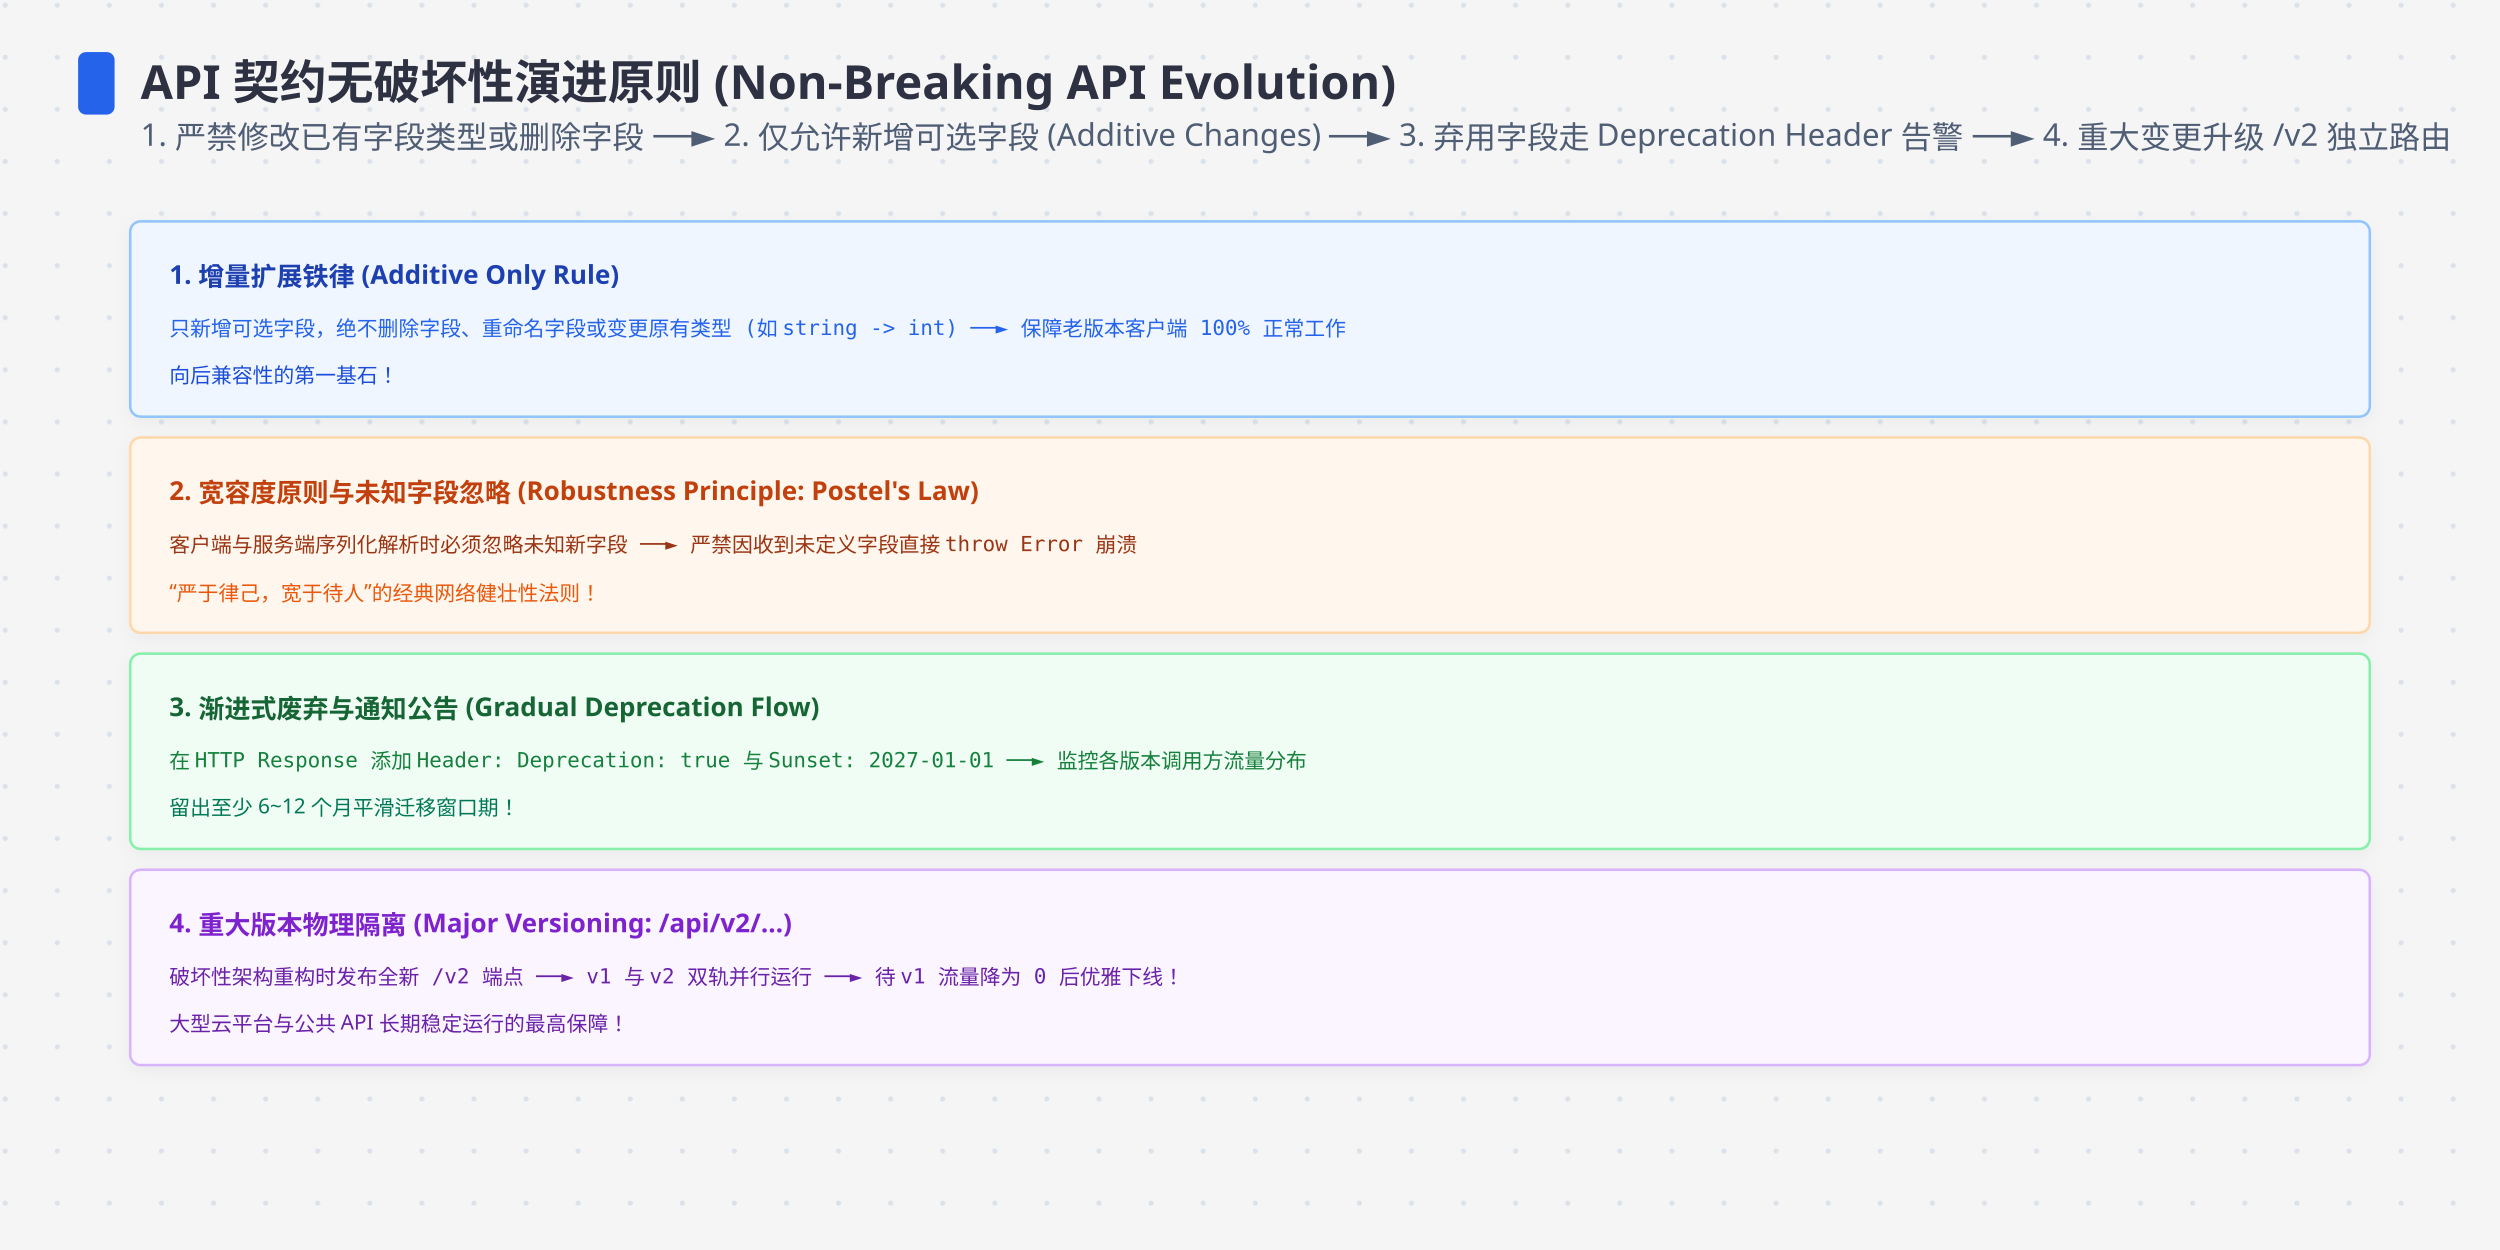
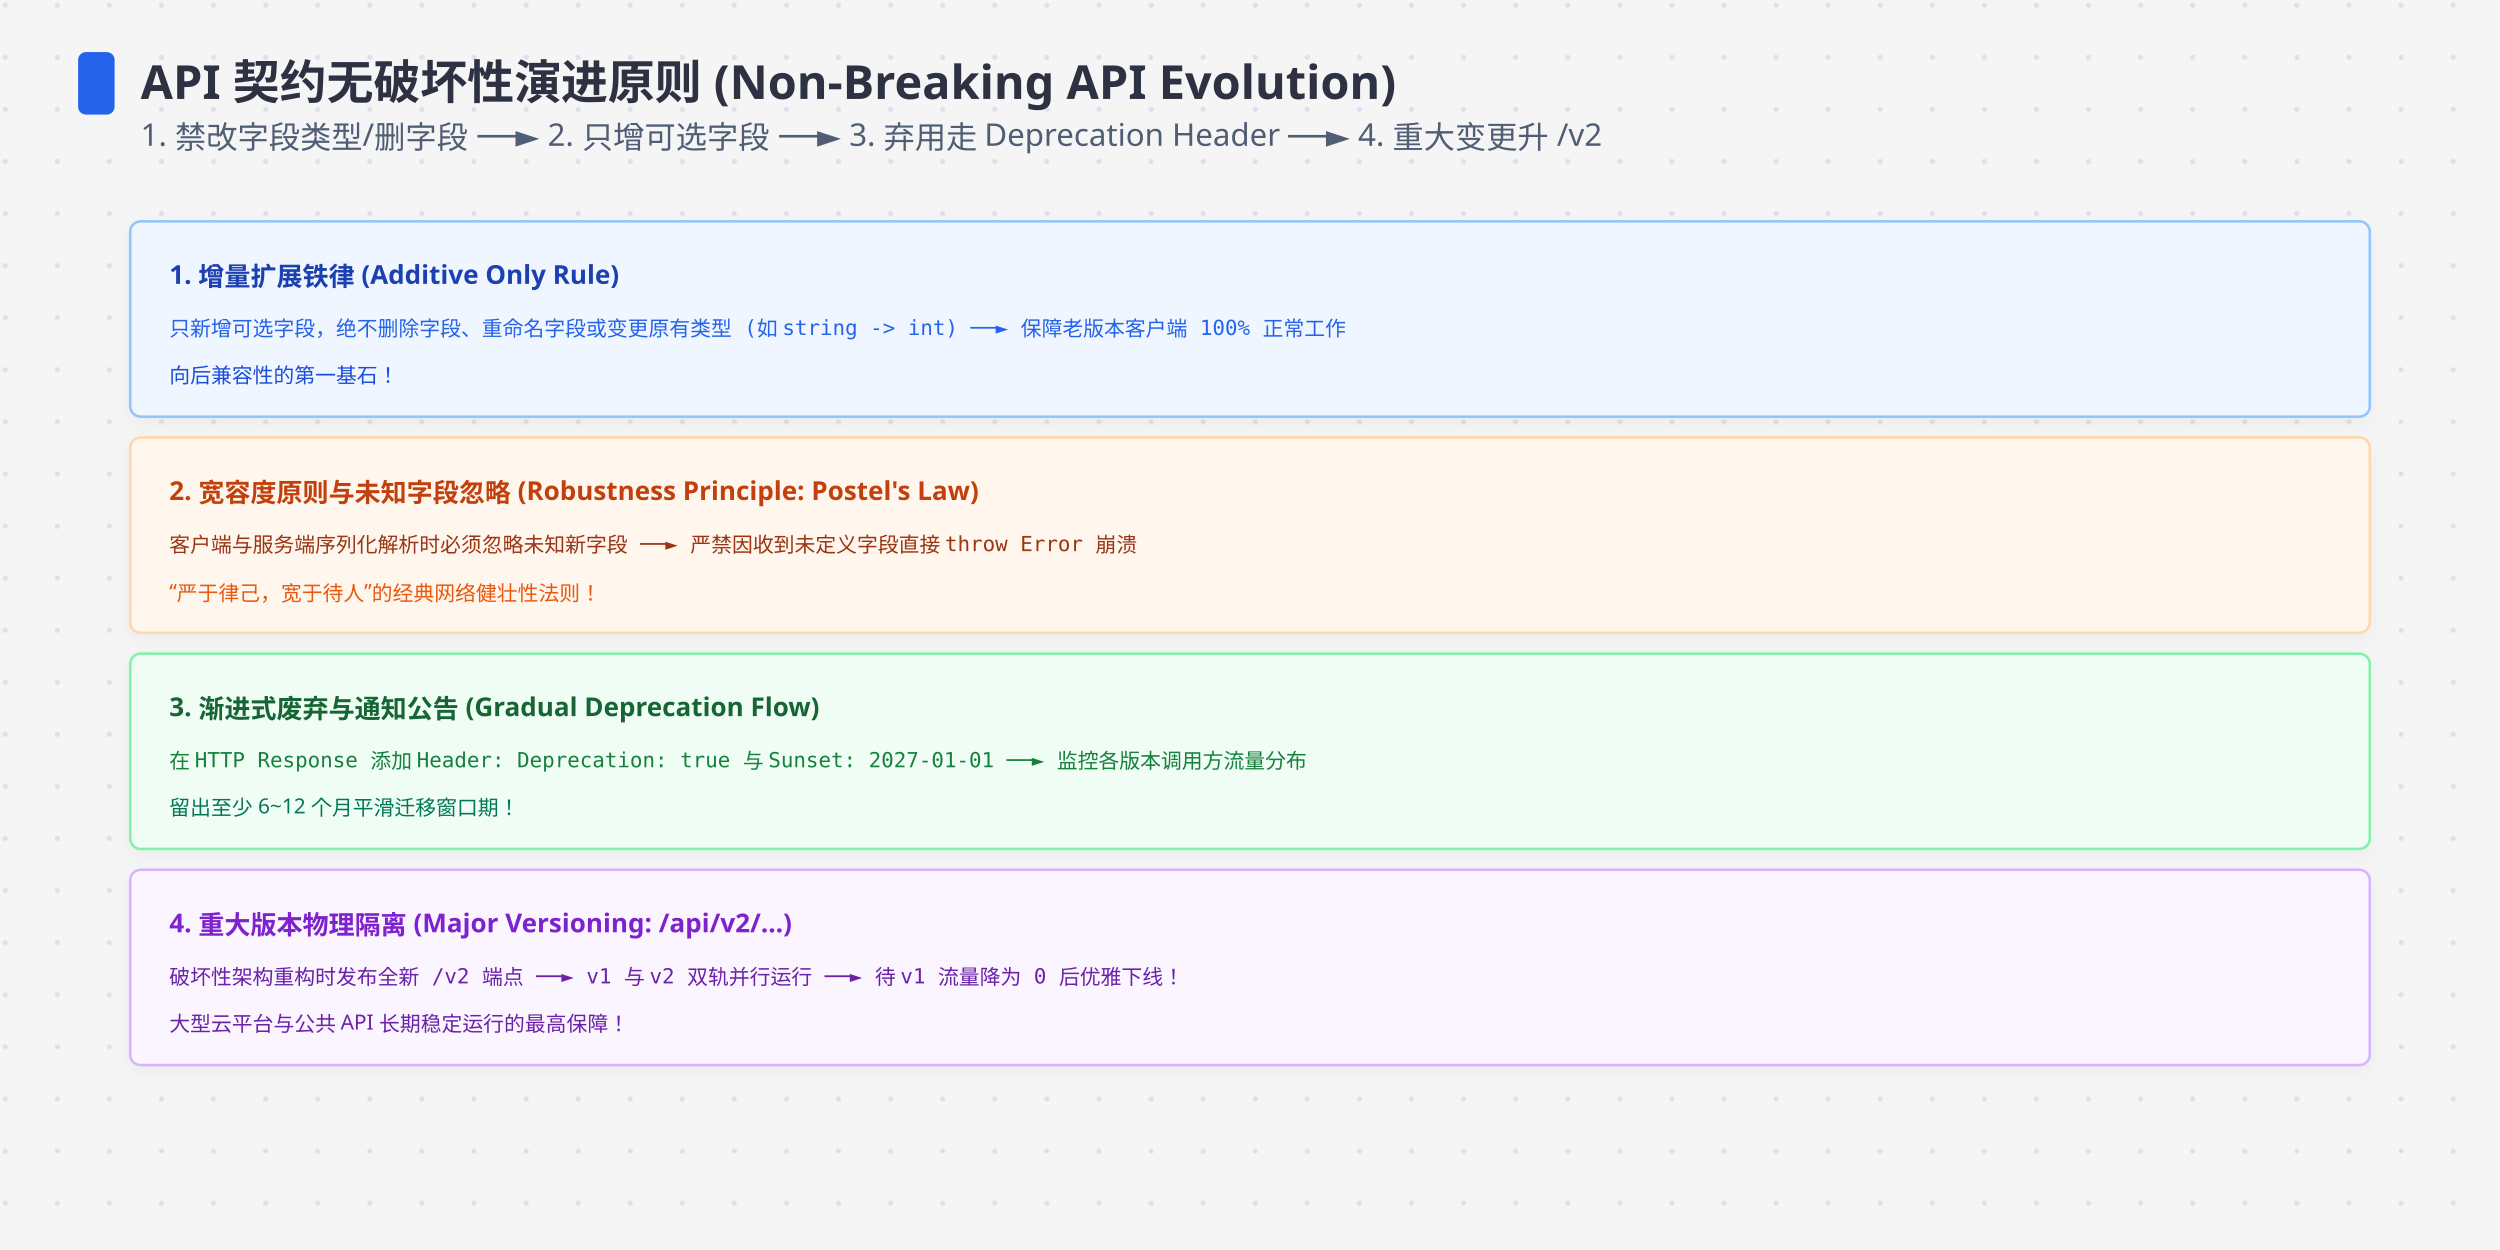
<svg xmlns="http://www.w3.org/2000/svg" viewBox="0 0 960 480" width="100%" height="100%" role="img" aria-labelledby="api-versioning-breaking-change-defense-title api-versioning-breaking-change-defense-desc">
  <defs>
    <pattern id="dot-grid" width="20" height="20" patternUnits="userSpaceOnUse">
      <circle cx="2" cy="2" r="1" fill="#cbd5e1" opacity="0.6" />
    </pattern>
    <filter id="card-shadow" x="-2%" y="-3%" width="104%" height="108%" filterUnits="userSpaceOnUse">
      <feDropShadow dx="0" dy="2" stdDeviation="3" flood-color="#2d3142" flood-opacity="0.04" />
    </filter>
  </defs>
  <rect width="960" height="480" fill="#f5f5f5" />
  <rect width="960" height="480" fill="url(#dot-grid)" />
  <g transform="translate(30, 20)">
    <rect x="0" y="0" width="14" height="24" rx="3" fill="#2563eb" />
    <text x="24" y="18" font-family="'Geist', 'Noto Sans SC', sans-serif" font-size="18" font-weight="700" fill="#2d3142">API 契约无破坏性演进原则 (Non-Breaking API Evolution)</text>
-     <text x="24" y="36" font-family="'Geist', 'Noto Sans SC', sans-serif" font-size="12" fill="#4f5d75">1. 严禁修改已有字段类型或删除字段 ──► 2. 仅允许新增可选字段 (Additive Changes) ──► 3. 弃用字段走 Deprecation Header 告警 ──► 4. 重大变更升级 /v2 独立路由</text>
+     <text x="24" y="36" font-family="'Geist', 'Noto Sans SC', sans-serif" font-size="12" fill="#4f5d75">1. 禁改字段类型/删字段 ──► 2. 只增可选字段 ──► 3. 弃用走 Deprecation Header ──► 4. 重大变更升 /v2</text>
  </g>
  <g transform="translate(30, 70)" filter="url(#card-shadow)">
    <g transform="translate(20, 15)" font-family="'Geist', 'Noto Sans SC', sans-serif">
      <rect width="860" height="75" rx="4" fill="#eff6ff" stroke="#93c5fd" stroke-width="1" />
      <text x="15" y="24" font-size="10" font-weight="700" fill="#1e40af">1. 增量扩展铁律 (Additive Only Rule)</text>
      <text x="15" y="44" font-family="'Geist Mono', monospace" font-size="8" fill="#2563eb">只新增可选字段，绝不删除字段、重命名字段或变更原有类型 (如 string -&gt; int) ──► 保障老版本客户端 100% 正常工作</text>
      <text x="15" y="62" font-size="8" fill="#1d4ed8">向后兼容性的第一基石！</text>
      <g transform="translate(0, 83)">
        <rect width="860" height="75" rx="4" fill="#fff7ed" stroke="#fed7aa" stroke-width="1" />
        <text x="15" y="24" font-size="10" font-weight="700" fill="#c2410c">2. 宽容度原则与未知字段忽略 (Robustness Principle: Postel's Law)</text>
        <text x="15" y="44" font-family="'Geist Mono', monospace" font-size="8" fill="#9a3412">客户端与服务端序列化解析时必须忽略未知新字段 ──► 严禁因收到未定义字段直接 throw Error 崩溃</text>
        <text x="15" y="62" font-size="8" fill="#ea580c">“严于律己，宽于待人”的经典网络健壮性法则！</text>
      </g>
      <g transform="translate(0, 166)">
        <rect width="860" height="75" rx="4" fill="#f0fdf4" stroke="#86efac" stroke-width="1" />
        <text x="15" y="24" font-size="10" font-weight="700" fill="#166534">3. 渐进式废弃与通知公告 (Gradual Deprecation Flow)</text>
        <text x="15" y="44" font-family="'Geist Mono', monospace" font-size="8" fill="#15803d">在 HTTP Response 添加 Header: Deprecation: true 与 Sunset: 2027-01-01 ──► 监控各版本调用方流量分布</text>
        <text x="15" y="62" font-size="8" fill="#047857">留出至少 6~12 个月平滑迁移窗口期！</text>
      </g>
      <g transform="translate(0, 249)">
        <rect width="860" height="75" rx="4" fill="#faf5ff" stroke="#d8b4fe" stroke-width="1" />
        <text x="15" y="24" font-size="10" font-weight="700" fill="#7e22ce">4. 重大版本物理隔离 (Major Versioning: /api/v2/...)</text>
        <text x="15" y="44" font-family="'Geist Mono', monospace" font-size="8" fill="#6b21a8">破坏性架构重构时发布全新 /v2 端点 ──► v1 与 v2 双轨并行运行 ──► 待 v1 流量降为 0 后优雅下线！</text>
        <text x="15" y="62" font-size="8" fill="#6b21a8">大型云平台与公共 API 长期稳定运行的最高保障！</text>
      </g>
    </g>
  </g>
  <defs>
    <marker id="arrow" markerWidth="8" markerHeight="6" refX="7" refY="3" orient="auto">
      <polygon points="0 0, 8 3, 0 6" fill="#4f5d75" />
    </marker>
    <marker id="arrow-accent" markerWidth="8" markerHeight="6" refX="7" refY="3" orient="auto">
      <polygon points="0 0, 8 3, 0 6" fill="#eb6c36" />
    </marker>
    <marker id="arrow-link" markerWidth="8" markerHeight="6" refX="7" refY="3" orient="auto">
      <polygon points="0 0, 8 3, 0 6" fill="#2e5aa8" />
    </marker>
  </defs>
</svg>
